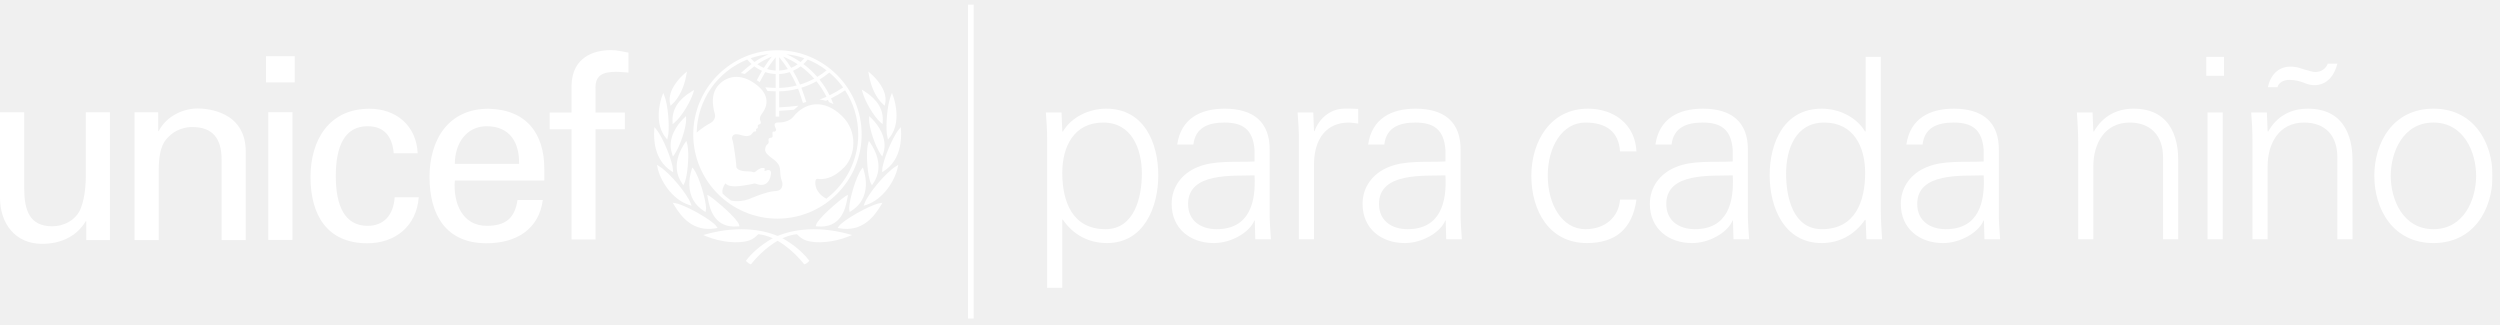
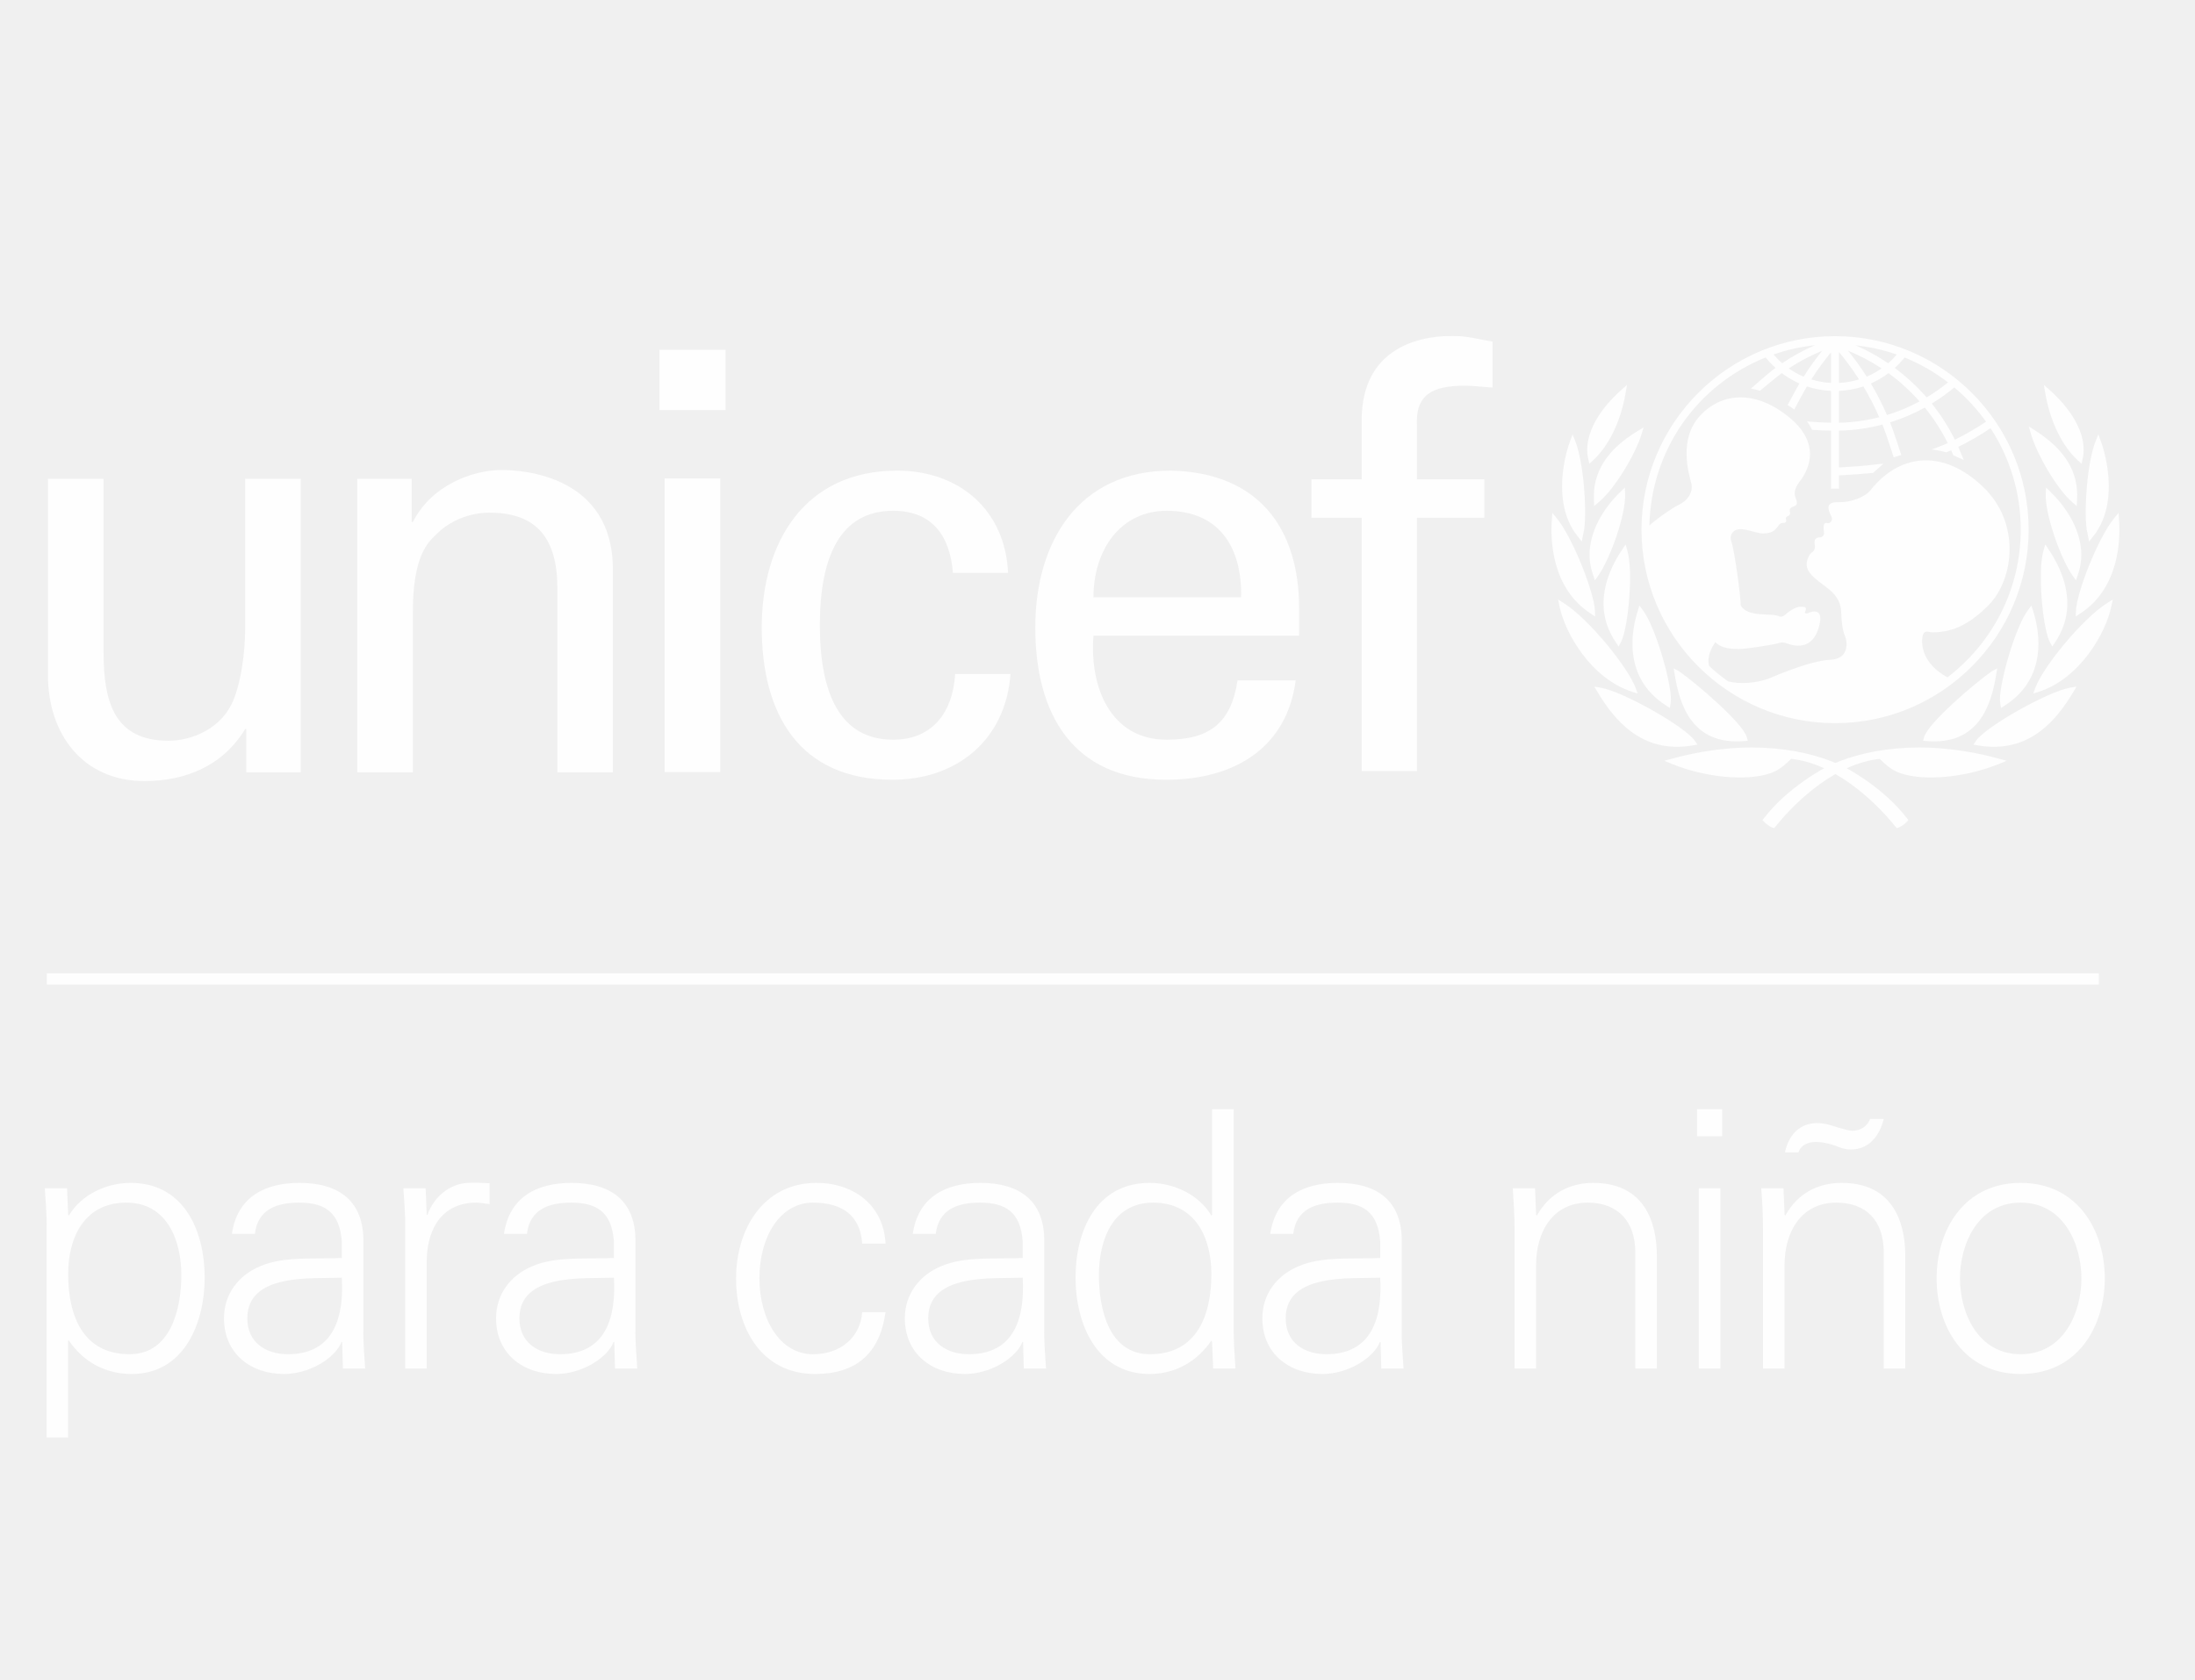
- <svg xmlns="http://www.w3.org/2000/svg" xmlns:xlink="http://www.w3.org/1999/xlink" width="216px" height="28px" viewBox="0 0 216 28" version="1.1">
+ <svg xmlns="http://www.w3.org/2000/svg" xmlns:xlink="http://www.w3.org/1999/xlink" width="98px" height="75px" viewBox="0 0 98 75" version="1.1">
  <defs>
-     <polygon id="path-1" points="0 27.155 215.357 27.155 215.357 0 0 0" />
+     <polygon id="path-1" points="0 49.201 92.624 49.201 92.624 0 0 0" />
  </defs>
  <g id="Page-1" stroke="none" stroke-width="1" fill="none" fill-rule="evenodd">
-     <g id="Paso-1-Copy-45" transform="translate(-928, -1372)">
-       <g id="Page-1" transform="translate(928, 1372.381)">
-         <path d="M71.395,16.788 C70.426,16.256 70.407,15.52 70.459,15.25 C70.511,14.974 70.7,15.095 70.82,15.095 C71.456,15.095 72.125,14.906 72.949,14.064 C73.879,13.116 74.171,11.008 72.742,9.633 C71.203,8.152 69.565,8.411 68.51,9.742 C68.293,10.015 67.765,10.215 67.308,10.2 C66.631,10.174 67.058,10.707 67.058,10.818 C67.058,10.93 66.955,11.008 66.895,10.99 C66.665,10.925 66.757,11.265 66.757,11.368 C66.757,11.471 66.663,11.523 66.612,11.523 C66.327,11.523 66.405,11.779 66.414,11.85 C66.422,11.917 66.397,12.036 66.303,12.089 C66.212,12.14 66.105,12.364 66.105,12.536 C66.105,12.845 66.388,13.059 66.862,13.412 C67.333,13.765 67.393,14.099 67.402,14.34 C67.411,14.579 67.432,14.968 67.54,15.224 C67.667,15.533 67.651,16.1 66.998,16.126 C66.2,16.158 64.783,16.795 64.663,16.839 C64.213,16.998 63.617,17.056 63.153,16.94 C62.903,16.763 62.665,16.569 62.44,16.361 C62.346,16.04 62.508,15.696 62.671,15.464 C62.937,15.73 63.332,15.713 63.554,15.72 C63.778,15.73 64.868,15.559 65.023,15.507 C65.178,15.456 65.246,15.473 65.341,15.507 C65.757,15.658 66.328,15.704 66.56,14.906 C66.792,14.108 66.243,14.331 66.174,14.365 C66.105,14.4 66.01,14.391 66.044,14.323 C66.147,14.119 65.994,14.14 65.907,14.133 C65.685,14.111 65.393,14.348 65.298,14.433 C65.203,14.519 65.109,14.51 65.075,14.493 C64.779,14.346 63.897,14.559 63.623,14.081 C63.649,13.953 63.399,12.012 63.272,11.677 C63.244,11.605 63.22,11.489 63.305,11.36 C63.529,11.024 64.147,11.385 64.482,11.377 C64.883,11.366 64.948,11.198 65.058,11.063 C65.163,10.932 65.241,11.005 65.298,10.969 C65.372,10.921 65.302,10.827 65.328,10.776 C65.355,10.725 65.385,10.75 65.452,10.69 C65.521,10.629 65.442,10.501 65.478,10.449 C65.577,10.3 65.847,10.419 65.685,10.03 C65.596,9.815 65.719,9.582 65.839,9.428 C66.034,9.177 66.785,8.12 65.461,7.023 C64.199,5.976 62.919,6.061 62.094,6.954 C61.271,7.847 61.682,9.153 61.768,9.496 C61.854,9.84 61.607,10.151 61.322,10.286 C61.096,10.393 60.581,10.736 60.193,11.074 C60.255,8.273 61.956,5.808 64.564,4.759 C64.675,4.898 64.799,5.029 64.933,5.152 C64.641,5.364 64.008,5.931 64.008,5.931 C64.008,5.931 64.095,5.944 64.175,5.964 C64.231,5.977 64.349,6.013 64.349,6.013 C64.349,6.013 64.907,5.538 65.169,5.349 C65.373,5.504 65.597,5.634 65.833,5.738 C65.706,5.952 65.388,6.55 65.388,6.55 C65.388,6.55 65.462,6.594 65.527,6.638 C65.594,6.682 65.635,6.721 65.635,6.721 C65.635,6.721 65.982,6.067 66.113,5.849 C66.405,5.946 66.709,6.002 67.018,6.016 L67.018,7.214 C66.847,7.209 66.407,7.191 66.229,7.173 L66.117,7.162 L66.18,7.255 C66.227,7.325 66.264,7.393 66.296,7.455 L66.309,7.481 L66.338,7.483 C66.467,7.494 66.869,7.508 67.018,7.512 L67.018,9.693 L67.32,9.693 L67.32,9.194 C67.764,9.172 68.133,9.142 68.579,9.103 L68.598,9.101 L68.99,8.755 L68.777,8.773 C68.305,8.835 67.891,8.863 67.516,8.884 C67.516,8.884 67.388,8.892 67.32,8.896 L67.32,7.511 C67.868,7.5 68.416,7.424 68.953,7.283 C69.099,7.642 69.375,8.516 69.375,8.516 L69.66,8.427 C69.66,8.427 69.384,7.56 69.239,7.2 C69.693,7.06 70.132,6.872 70.546,6.645 C70.88,7.056 71.169,7.504 71.407,7.981 C71.192,8.081 70.801,8.219 70.802,8.219 C71.115,8.254 71.353,8.328 71.353,8.328 C71.353,8.328 71.464,8.281 71.534,8.249 C71.562,8.312 71.616,8.438 71.616,8.438 L72.008,8.612 L71.963,8.504 C71.963,8.504 71.833,8.193 71.803,8.122 C72.217,7.917 72.625,7.682 73.015,7.42 C73.757,8.555 74.151,9.872 74.151,11.235 C74.151,13.497 73.068,15.511 71.395,16.788 Z M66.41,4.301 C65.98,4.488 65.569,4.714 65.182,4.978 C65.064,4.873 64.958,4.763 64.859,4.648 C65.36,4.473 65.878,4.357 66.41,4.301 Z M65.991,5.483 C65.79,5.398 65.605,5.294 65.432,5.17 C65.825,4.911 66.246,4.689 66.687,4.508 C66.439,4.818 66.203,5.145 65.991,5.483 Z M67.018,4.57 L67.018,5.717 C66.767,5.704 66.518,5.659 66.277,5.585 C66.501,5.236 66.75,4.896 67.018,4.57 Z M67.32,6.018 C67.633,6.003 67.94,5.947 68.236,5.849 C68.458,6.218 68.657,6.606 68.832,7.006 C68.338,7.133 67.83,7.203 67.32,7.214 L67.32,6.018 Z M67.32,4.556 C67.588,4.879 67.841,5.224 68.072,5.585 C67.828,5.66 67.575,5.705 67.32,5.717 L67.32,4.556 Z M68.919,5.17 C68.744,5.295 68.557,5.399 68.361,5.482 C68.15,5.149 67.912,4.823 67.659,4.505 C68.101,4.686 68.523,4.909 68.919,5.17 Z M69.489,4.65 C69.39,4.768 69.283,4.877 69.166,4.979 C68.783,4.715 68.374,4.491 67.947,4.304 C68.477,4.361 68.994,4.476 69.489,4.65 Z M70.349,6.412 C69.958,6.623 69.546,6.795 69.124,6.924 C68.947,6.519 68.743,6.121 68.516,5.738 C68.751,5.635 68.973,5.506 69.18,5.35 C69.606,5.66 69.999,6.018 70.349,6.412 Z M69.785,4.761 C70.365,4.995 70.912,5.31 71.416,5.696 C71.165,5.903 70.895,6.093 70.613,6.262 C70.256,5.852 69.854,5.481 69.416,5.155 C69.549,5.033 69.673,4.902 69.785,4.761 Z M72.846,7.174 C72.474,7.426 72.081,7.653 71.675,7.852 C71.435,7.372 71.144,6.914 70.806,6.493 C71.105,6.311 71.39,6.108 71.653,5.886 C72.104,6.264 72.505,6.697 72.846,7.174 Z M67.171,3.959 C63.16,3.959 59.896,7.222 59.896,11.235 C59.896,15.246 63.16,18.51 67.171,18.51 C71.182,18.51 74.447,15.246 74.447,11.235 C74.447,7.222 71.182,3.959 67.171,3.959 Z" id="Fill-1" fill="#FFFFFF" />
-         <path d="M59.237,5.893 L59.124,5.993 C58.697,6.371 57.722,7.368 57.872,8.462 C57.873,8.466 57.887,8.539 57.887,8.539 C57.888,8.54 57.936,8.756 57.936,8.756 L58.072,8.631 C58.669,8.085 59.117,7.159 59.3,6.091 L59.351,5.791 L59.237,5.893 Z" id="Fill-3" fill="#FFFFFF" />
-         <path d="M57.257,7.782 L57.208,7.915 C57.14,8.098 57.017,8.481 56.951,8.991 C56.86,9.714 56.881,10.735 57.508,11.498 C57.507,11.498 57.577,11.588 57.577,11.588 L57.65,11.681 L57.743,11.217 C57.846,10.397 57.71,8.679 57.409,7.912 L57.305,7.652 L57.257,7.782 Z" id="Fill-5" fill="#FFFFFF" />
-         <path d="M56.535,10.738 L56.525,10.873 C56.473,11.608 56.511,13.422 57.98,14.384 C57.98,14.385 58.155,14.497 58.155,14.497 L58.147,14.291 C58.121,13.603 57.318,11.547 56.714,10.811 L56.544,10.602 L56.535,10.738 Z" id="Fill-7" fill="#FFFFFF" />
-         <path d="M56.788,13.984 L56.812,14.108 C57.027,15.151 58.016,16.84 59.543,17.329 L59.752,17.397 L59.676,17.191 C59.391,16.411 57.92,14.594 56.974,13.996 L56.761,13.86 L56.788,13.984 Z" id="Fill-9" fill="#FFFFFF" />
-         <path d="M59.855,7.463 L59.734,7.536 C58.597,8.23 58.065,9.071 58.106,10.108 L58.116,10.346 L58.281,10.207 C58.896,9.698 59.665,8.398 59.892,7.659 L59.975,7.39 L59.855,7.463 Z" id="Fill-11" fill="#FFFFFF" />
-         <path d="M59.186,9.734 L59.1,9.816 C58.809,10.093 57.867,11.094 57.948,12.334 C57.961,12.525 58.005,12.729 58.078,12.942 L58.144,13.14 L58.266,12.97 C58.716,12.337 59.313,10.666 59.28,9.889 L59.27,9.653 L59.186,9.734 Z" id="Fill-13" fill="#FFFFFF" />
-         <path d="M59.235,11.885 L59.17,11.98 C58.696,12.685 58.454,13.409 58.468,14.076 C58.482,14.569 58.639,15.041 58.937,15.479 L59.036,15.628 L59.119,15.471 C59.325,15.085 59.487,13.834 59.464,12.845 C59.454,12.496 59.419,12.206 59.361,12.009 L59.299,11.791 L59.235,11.885 Z" id="Fill-15" fill="#FFFFFF" />
-         <path d="M59.786,14.185 L59.756,14.285 C59.613,14.742 59.546,15.19 59.558,15.615 C59.585,16.577 60.01,17.329 60.824,17.85 L60.962,17.937 L60.992,17.752 C60.992,17.748 61.004,17.604 61.004,17.604 C60.981,16.822 60.399,14.853 59.943,14.252 L59.817,14.087 L59.786,14.185 Z" id="Fill-17" fill="#FFFFFF" />
-         <path d="M58.183,17.236 L58.242,17.334 C58.854,18.36 59.893,19.684 61.836,19.344 L61.998,19.316 L61.906,19.18 C61.543,18.641 59.186,17.31 58.352,17.174 L58.124,17.136 L58.183,17.236 Z" id="Fill-19" fill="#FFFFFF" />
-         <path d="M61.057,19.841 L61.057,19.841 L60.752,19.924 L61.045,20.044 C62.28,20.549 63.829,20.699 64.727,20.396 C65.064,20.281 65.269,20.097 65.52,19.852 C67.1,20.016 68.58,21.33 69.443,22.404 C69.443,22.404 69.49,22.457 69.49,22.457 L69.556,22.436 C69.654,22.403 69.803,22.287 69.866,22.22 L69.926,22.154 L69.872,22.082 C68.972,20.905 67.562,20.175 67.501,20.146 C66.232,19.527 63.993,19.045 61.057,19.841" id="Fill-21" fill="#FFFFFF" />
-         <path d="M61.123,16.556 L61.14,16.659 C61.325,17.823 61.798,19.35 63.763,19.181 L63.889,19.171 L63.858,19.049 C63.725,18.519 61.924,16.982 61.295,16.55 L61.106,16.452 L61.123,16.556 Z" id="Fill-23" fill="#FFFFFF" />
-         <path d="M75.019,5.791 L75.071,6.091 C75.254,7.159 75.702,8.085 76.299,8.631 L76.436,8.756 C76.436,8.756 76.483,8.54 76.483,8.539 C76.483,8.539 76.498,8.466 76.498,8.462 C76.649,7.368 75.674,6.371 75.247,5.993 L75.133,5.893 L75.019,5.791 Z" id="Fill-25" fill="#FFFFFF" />
-         <path d="M77.066,7.652 L76.962,7.912 C76.66,8.679 76.523,10.397 76.627,11.217 L76.72,11.681 L76.794,11.588 C76.794,11.588 76.863,11.497 76.863,11.498 C77.49,10.735 77.512,9.714 77.419,8.991 C77.353,8.481 77.231,8.098 77.163,7.915 L77.114,7.782 L77.066,7.652 Z" id="Fill-27" fill="#FFFFFF" />
-         <path d="M77.827,10.602 L77.656,10.811 C77.054,11.547 76.25,13.603 76.225,14.291 L76.217,14.497 C76.217,14.497 76.39,14.385 76.39,14.384 C77.859,13.422 77.897,11.608 77.846,10.873 L77.835,10.738 L77.827,10.602 Z" id="Fill-29" fill="#FFFFFF" />
-         <path d="M77.609,13.86 L77.396,13.996 C76.451,14.594 74.978,16.411 74.694,17.191 L74.618,17.397 L74.828,17.329 C76.354,16.84 77.343,15.151 77.557,14.108 L77.585,13.984 L77.609,13.86 Z" id="Fill-31" fill="#FFFFFF" />
-         <path d="M74.454,7.355 L74.532,7.626 C74.743,8.368 75.487,9.684 76.092,10.205 L76.255,10.346 L76.269,10.109 C76.33,9.072 75.814,8.221 74.692,7.506 L74.572,7.43 L74.454,7.355 Z" id="Fill-33" fill="#FFFFFF" />
-         <path d="M75.099,9.653 L75.09,9.888 C75.059,10.666 75.654,12.337 76.104,12.97 L76.226,13.141 L76.294,12.943 C76.366,12.729 76.409,12.525 76.421,12.334 C76.504,11.094 75.562,10.093 75.27,9.816 L75.185,9.734 L75.099,9.653 Z" id="Fill-35" fill="#FFFFFF" />
-         <path d="M75.074,11.791 L75.009,12.009 C74.951,12.206 74.916,12.496 74.908,12.845 C74.883,13.834 75.046,15.085 75.25,15.471 L75.335,15.628 L75.435,15.48 C75.732,15.041 75.889,14.569 75.901,14.076 C75.917,13.409 75.676,12.685 75.2,11.98 L75.137,11.885 L75.074,11.791 Z" id="Fill-37" fill="#FFFFFF" />
-         <path d="M74.552,14.087 L74.427,14.252 C73.972,14.853 73.388,16.822 73.367,17.604 C73.367,17.604 73.378,17.748 73.379,17.752 L73.409,17.937 C73.409,17.937 73.546,17.85 73.546,17.85 C74.36,17.329 74.786,16.576 74.814,15.615 C74.825,15.19 74.759,14.742 74.614,14.285 L74.583,14.185 L74.552,14.087 Z" id="Fill-39" fill="#FFFFFF" />
-         <path d="M76.246,17.136 C76.246,17.136 76.02,17.174 76.019,17.174 C75.186,17.31 72.827,18.641 72.464,19.18 L72.373,19.316 L72.535,19.344 C74.479,19.684 75.516,18.36 76.129,17.334 L76.187,17.236 L76.246,17.136 Z" id="Fill-41" fill="#FFFFFF" />
-         <path d="M66.871,20.146 C66.809,20.175 65.398,20.905 64.5,22.082 L64.445,22.154 L64.506,22.22 C64.569,22.287 64.717,22.403 64.815,22.436 L64.881,22.457 C64.881,22.457 64.927,22.404 64.927,22.403 C65.789,21.33 67.269,20.016 68.85,19.852 C69.101,20.097 69.306,20.281 69.645,20.396 C70.542,20.699 72.09,20.549 73.327,20.043 L73.619,19.923 L73.314,19.841 C70.377,19.045 68.139,19.527 66.871,20.146" id="Fill-43" fill="#FFFFFF" />
-         <path d="M73.265,16.452 L73.076,16.55 C72.447,16.982 70.646,18.519 70.513,19.048 L70.482,19.171 L70.607,19.181 C72.573,19.35 73.046,17.823 73.231,16.659 L73.249,16.556 L73.265,16.452 Z" id="Fill-45" fill="#FFFFFF" />
+     <g id="Artboard-3-Copy-21">
+       <g id="Page-1" transform="translate(2, 15)">
+         <path d="M84.947,15.251 C83.796,14.62 83.774,13.746 83.835,13.424 C83.896,13.097 84.121,13.24 84.264,13.24 C85.019,13.24 85.814,13.016 86.793,12.016 C87.898,10.89 88.244,8.386 86.547,6.753 C84.718,4.993 82.774,5.301 81.52,6.883 C81.263,7.207 80.635,7.444 80.093,7.426 C79.288,7.395 79.795,8.029 79.795,8.16 C79.795,8.293 79.673,8.386 79.602,8.365 C79.328,8.287 79.438,8.691 79.438,8.813 C79.438,8.936 79.326,8.998 79.266,8.998 C78.928,8.998 79.02,9.302 79.031,9.386 C79.04,9.466 79.01,9.607 78.898,9.67 C78.79,9.731 78.663,9.997 78.663,10.201 C78.663,10.568 79,10.822 79.563,11.242 C80.122,11.66 80.193,12.058 80.204,12.344 C80.214,12.628 80.24,13.09 80.368,13.394 C80.519,13.761 80.5,14.435 79.724,14.465 C78.776,14.503 77.093,15.26 76.951,15.312 C76.416,15.501 75.708,15.57 75.157,15.432 C74.86,15.222 74.577,14.992 74.309,14.745 C74.199,14.363 74.39,13.954 74.584,13.679 C74.9,13.995 75.37,13.975 75.633,13.984 C75.899,13.995 77.194,13.792 77.378,13.73 C77.562,13.669 77.643,13.689 77.756,13.73 C78.249,13.91 78.928,13.964 79.204,13.016 C79.479,12.068 78.827,12.333 78.745,12.373 C78.663,12.415 78.55,12.404 78.591,12.323 C78.713,12.082 78.531,12.107 78.428,12.098 C78.164,12.071 77.817,12.353 77.705,12.454 C77.592,12.557 77.481,12.546 77.439,12.526 C77.088,12.351 76.041,12.604 75.715,12.036 C75.746,11.885 75.449,9.578 75.298,9.181 C75.265,9.095 75.236,8.957 75.338,8.804 C75.604,8.405 76.337,8.834 76.736,8.824 C77.212,8.811 77.289,8.612 77.419,8.452 C77.544,8.295 77.636,8.383 77.705,8.34 C77.792,8.283 77.71,8.171 77.741,8.11 C77.772,8.049 77.808,8.079 77.888,8.008 C77.97,7.935 77.876,7.784 77.918,7.722 C78.036,7.546 78.357,7.687 78.164,7.224 C78.059,6.969 78.205,6.692 78.348,6.509 C78.579,6.211 79.471,4.956 77.899,3.652 C76.399,2.409 74.879,2.509 73.899,3.57 C72.922,4.631 73.41,6.183 73.512,6.59 C73.614,6.999 73.32,7.368 72.982,7.529 C72.714,7.655 72.102,8.063 71.641,8.465 C71.715,5.137 73.735,2.209 76.833,0.963 C76.964,1.128 77.112,1.284 77.271,1.43 C76.925,1.682 76.172,2.356 76.172,2.356 C76.172,2.356 76.275,2.371 76.371,2.395 C76.437,2.41 76.578,2.453 76.578,2.453 C76.578,2.453 77.241,1.889 77.552,1.664 C77.794,1.849 78.059,2.002 78.34,2.126 C78.189,2.38 77.812,3.091 77.812,3.091 C77.812,3.091 77.899,3.143 77.977,3.195 C78.056,3.248 78.105,3.294 78.105,3.294 C78.105,3.294 78.518,2.517 78.673,2.258 C79.02,2.373 79.381,2.44 79.747,2.456 L79.747,3.879 C79.545,3.874 79.022,3.853 78.811,3.831 L78.678,3.817 L78.752,3.928 C78.808,4.011 78.852,4.092 78.89,4.166 L78.905,4.196 L78.94,4.199 C79.094,4.212 79.57,4.229 79.747,4.233 L79.747,6.824 L80.107,6.824 L80.107,6.231 C80.634,6.205 81.072,6.169 81.602,6.123 L81.625,6.121 L82.09,5.709 L81.837,5.731 C81.277,5.804 80.785,5.838 80.339,5.863 C80.339,5.863 80.187,5.872 80.107,5.877 L80.107,4.233 C80.757,4.219 81.409,4.129 82.046,3.961 C82.22,4.388 82.548,5.426 82.548,5.426 L82.886,5.32 C82.886,5.32 82.558,4.291 82.386,3.863 C82.925,3.696 83.446,3.473 83.938,3.203 C84.336,3.691 84.678,4.224 84.961,4.79 C84.706,4.909 84.242,5.073 84.242,5.073 C84.614,5.114 84.897,5.203 84.897,5.203 C84.897,5.203 85.028,5.147 85.113,5.109 C85.145,5.183 85.21,5.334 85.21,5.334 L85.675,5.541 L85.621,5.411 C85.621,5.411 85.468,5.043 85.431,4.958 C85.924,4.714 86.408,4.436 86.871,4.124 C87.753,5.472 88.22,7.037 88.22,8.655 C88.22,11.343 86.935,13.735 84.947,15.251 Z M79.026,0.419 C78.515,0.642 78.027,0.909 77.567,1.223 C77.427,1.099 77.301,0.968 77.183,0.832 C77.778,0.623 78.394,0.486 79.026,0.419 Z M78.527,1.823 C78.29,1.723 78.07,1.598 77.864,1.452 C78.331,1.143 78.831,0.88 79.354,0.665 C79.06,1.034 78.779,1.421 78.527,1.823 Z M79.747,0.738 L79.747,2.101 C79.45,2.086 79.154,2.032 78.868,1.945 C79.133,1.53 79.429,1.126 79.747,0.738 Z M80.107,2.458 C80.478,2.441 80.843,2.375 81.194,2.258 C81.458,2.697 81.695,3.158 81.903,3.632 C81.315,3.783 80.712,3.867 80.107,3.88 L80.107,2.458 Z M80.107,0.722 C80.425,1.106 80.725,1.515 80.999,1.945 C80.71,2.034 80.409,2.087 80.107,2.101 L80.107,0.722 Z M82.006,1.452 C81.798,1.6 81.576,1.723 81.344,1.822 C81.093,1.426 80.81,1.039 80.51,0.662 C81.034,0.877 81.536,1.141 82.006,1.452 Z M82.683,0.834 C82.565,0.974 82.438,1.104 82.3,1.224 C81.844,0.911 81.358,0.644 80.852,0.423 C81.481,0.491 82.095,0.627 82.683,0.834 Z M83.704,2.927 C83.24,3.177 82.751,3.382 82.249,3.535 C82.039,3.054 81.797,2.581 81.528,2.127 C81.807,2.004 82.07,1.851 82.316,1.665 C82.822,2.034 83.288,2.458 83.704,2.927 Z M83.035,0.965 C83.723,1.244 84.374,1.618 84.971,2.077 C84.674,2.323 84.353,2.548 84.018,2.748 C83.595,2.262 83.116,1.821 82.596,1.433 C82.754,1.288 82.902,1.133 83.035,0.965 Z M86.67,3.832 C86.229,4.131 85.762,4.4 85.279,4.638 C84.995,4.067 84.649,3.523 84.248,3.023 C84.602,2.806 84.941,2.566 85.254,2.302 C85.789,2.751 86.265,3.266 86.67,3.832 Z M79.93,0.013 C75.165,0.013 71.288,3.889 71.288,8.655 C71.288,13.42 75.165,17.297 79.93,17.297 C84.694,17.297 88.572,13.42 88.572,8.655 C88.572,3.889 84.694,0.013 79.93,0.013 Z" id="Fill-1" fill="#FEFEFE" />
+         <path d="M70.506,2.31 L70.371,2.429 C69.864,2.878 68.706,4.063 68.884,5.362 C68.884,5.367 68.902,5.453 68.902,5.453 C68.903,5.454 68.96,5.711 68.96,5.711 L69.121,5.563 C69.83,4.914 70.363,3.814 70.58,2.546 L70.641,2.189 L70.506,2.31 Z" id="Fill-3" fill="#FEFEFE" />
+         <path d="M68.154,4.555 L68.096,4.712 C68.015,4.929 67.869,5.384 67.79,5.991 C67.681,6.849 67.706,8.062 68.452,8.968 C68.451,8.968 68.533,9.075 68.533,9.075 L68.62,9.185 L68.73,8.635 C68.853,7.661 68.691,5.62 68.334,4.709 L68.211,4.4 L68.154,4.555 Z" id="Fill-5" fill="#FEFEFE" />
+         <path d="M67.295,8.065 L67.284,8.226 C67.222,9.099 67.267,11.254 69.012,12.397 C69.012,12.398 69.22,12.531 69.22,12.531 L69.21,12.286 C69.18,11.468 68.225,9.027 67.509,8.152 L67.306,7.904 L67.295,8.065 Z" id="Fill-7" fill="#FEFEFE" />
+         <path d="M67.596,11.921 L67.625,12.069 C67.88,13.307 69.055,15.313 70.869,15.895 L71.117,15.975 L71.027,15.73 C70.689,14.804 68.941,12.646 67.818,11.935 L67.564,11.774 L67.596,11.921 Z" id="Fill-9" fill="#FEFEFE" />
+         <path d="M71.239,4.175 L71.095,4.262 C69.745,5.086 69.113,6.085 69.161,7.317 L69.174,7.599 L69.37,7.434 C70.1,6.83 71.014,5.285 71.284,4.408 L71.381,4.088 L71.239,4.175 Z" id="Fill-11" fill="#FEFEFE" />
+         <path d="M70.445,6.873 L70.342,6.97 C69.996,7.299 68.878,8.489 68.975,9.961 C68.99,10.188 69.041,10.43 69.128,10.684 L69.207,10.919 L69.352,10.716 C69.886,9.964 70.595,7.98 70.557,7.056 L70.545,6.776 L70.445,6.873 Z" id="Fill-13" fill="#FEFEFE" />
+         <path d="M70.503,9.428 L70.426,9.541 C69.862,10.378 69.575,11.238 69.592,12.03 C69.608,12.616 69.795,13.177 70.148,13.697 L70.267,13.873 L70.366,13.687 C70.61,13.229 70.802,11.743 70.774,10.568 C70.763,10.153 70.721,9.809 70.652,9.575 L70.578,9.316 L70.503,9.428 Z" id="Fill-15" fill="#FEFEFE" />
+         <path d="M71.157,12.16 L71.122,12.278 C70.952,12.822 70.872,13.354 70.886,13.858 C70.919,15 71.424,15.894 72.391,16.513 L72.554,16.616 L72.59,16.396 C72.59,16.392 72.604,16.221 72.604,16.221 C72.577,15.292 71.885,12.954 71.343,12.24 L71.194,12.044 L71.157,12.16 Z" id="Fill-17" fill="#FEFEFE" />
+         <path d="M69.254,15.783 L69.323,15.9 C70.051,17.119 71.285,18.692 73.592,18.288 L73.785,18.254 L73.676,18.093 C73.245,17.452 70.444,15.872 69.454,15.71 L69.183,15.665 L69.254,15.783 Z" id="Fill-19" fill="#FEFEFE" />
+         <path d="M72.668,18.878 L72.668,18.878 L72.305,18.976 L72.653,19.119 C74.12,19.719 75.96,19.897 77.026,19.538 C77.427,19.401 77.67,19.182 77.968,18.891 C79.845,19.086 81.604,20.647 82.629,21.922 C82.629,21.923 82.684,21.985 82.684,21.985 L82.763,21.96 C82.879,21.921 83.056,21.783 83.13,21.704 L83.202,21.625 L83.138,21.54 C82.069,20.142 80.394,19.275 80.321,19.24 C78.814,18.506 76.154,17.932 72.668,18.878" id="Fill-21" fill="#FEFEFE" />
+         <path d="M72.745,14.976 L72.766,15.099 C72.986,16.482 73.547,18.295 75.882,18.095 L76.032,18.083 L75.994,17.937 C75.837,17.308 73.697,15.482 72.949,14.969 L72.726,14.852 L72.745,14.976 Z" id="Fill-23" fill="#FEFEFE" />
+         <path d="M89.252,2.189 L89.313,2.546 C89.53,3.814 90.063,4.914 90.772,5.563 L90.934,5.711 C90.934,5.711 90.991,5.454 90.991,5.453 C90.991,5.453 91.008,5.367 91.009,5.362 C91.187,4.063 90.03,2.878 89.523,2.429 L89.387,2.31 L89.252,2.189 Z" id="Fill-25" fill="#FEFEFE" />
+         <path d="M91.683,4.4 L91.56,4.709 C91.201,5.62 91.038,7.661 91.162,8.635 L91.273,9.185 L91.36,9.075 C91.36,9.075 91.442,8.967 91.442,8.968 C92.186,8.062 92.213,6.849 92.102,5.991 C92.024,5.384 91.879,4.929 91.799,4.712 L91.74,4.555 L91.683,4.4 Z" id="Fill-27" fill="#FEFEFE" />
+         <path d="M92.587,7.904 L92.384,8.152 C91.669,9.027 90.713,11.468 90.684,12.286 L90.675,12.53 C90.675,12.53 90.88,12.398 90.88,12.397 C92.626,11.254 92.67,9.099 92.609,8.226 L92.597,8.065 L92.587,7.904 Z" id="Fill-29" fill="#FEFEFE" />
+         <path d="M92.329,11.774 L92.075,11.935 C90.952,12.646 89.203,14.804 88.866,15.73 L88.775,15.975 L89.025,15.895 C90.838,15.313 92.012,13.307 92.267,12.069 L92.299,11.921 L92.329,11.774 Z" id="Fill-31" fill="#FEFEFE" />
+         <path d="M88.58,4.046 L88.673,4.368 C88.924,5.251 89.807,6.813 90.526,7.432 L90.72,7.6 L90.736,7.318 C90.809,6.087 90.196,5.076 88.863,4.226 L88.72,4.136 L88.58,4.046 Z" id="Fill-33" fill="#FEFEFE" />
+         <path d="M89.347,6.777 L89.336,7.056 C89.299,7.979 90.006,9.964 90.541,10.716 L90.686,10.919 L90.766,10.684 C90.852,10.43 90.903,10.188 90.917,9.961 C91.015,8.489 89.897,7.299 89.55,6.97 L89.449,6.873 L89.347,6.777 Z" id="Fill-35" fill="#FEFEFE" />
+         <path d="M89.317,9.316 L89.24,9.575 C89.17,9.809 89.129,10.153 89.12,10.568 C89.09,11.743 89.284,13.229 89.526,13.687 L89.627,13.873 L89.746,13.697 C90.098,13.177 90.285,12.616 90.299,12.03 C90.318,11.238 90.031,10.378 89.467,9.541 L89.392,9.428 L89.317,9.316 Z" id="Fill-37" fill="#FEFEFE" />
+         <path d="M88.697,12.044 L88.549,12.24 C88.007,12.954 87.315,15.292 87.289,16.221 C87.289,16.221 87.302,16.392 87.303,16.396 L87.339,16.616 C87.339,16.616 87.502,16.513 87.502,16.513 C88.468,15.894 88.975,15 89.008,13.858 C89.022,13.354 88.942,12.822 88.771,12.278 L88.733,12.16 L88.697,12.044 Z" id="Fill-39" fill="#FEFEFE" />
+         <path d="M90.709,15.665 C90.709,15.665 90.44,15.71 90.44,15.71 C89.449,15.872 86.648,17.452 86.217,18.093 L86.109,18.254 L86.301,18.288 C88.611,18.692 89.842,17.119 90.57,15.9 L90.639,15.783 L90.709,15.665 Z" id="Fill-41" fill="#FEFEFE" />
+         <path d="M79.573,19.24 C79.499,19.275 77.824,20.142 76.756,21.54 L76.691,21.625 L76.764,21.703 C76.838,21.784 77.015,21.921 77.131,21.96 L77.21,21.985 C77.21,21.985 77.264,21.922 77.264,21.922 C78.288,20.647 80.046,19.086 81.924,18.892 C82.222,19.182 82.465,19.401 82.868,19.538 C83.933,19.897 85.772,19.719 87.241,19.119 L87.589,18.976 L87.226,18.878 C83.738,17.932 81.079,18.506 79.573,19.24" id="Fill-43" fill="#FEFEFE" />
+         <path d="M87.168,14.853 L86.944,14.969 C86.196,15.482 84.057,17.308 83.899,17.937 L83.863,18.083 L84.01,18.095 C86.346,18.296 86.908,16.482 87.128,15.099 L87.149,14.976 L87.168,14.853 Z" id="Fill-45" fill="#FEFEFE" />
        <mask id="mask-2" fill="white">
          <use xlink:href="#path-1" />
        </mask>
        <g id="Clip-48" />
-         <path d="M23.179,20.348 L25.268,20.348 L25.268,9.311 L23.179,9.311 L23.179,20.348 Z M22.982,6.738 L25.467,6.738 L25.467,4.473 L22.982,4.473 L22.982,6.738 Z" id="Fill-47" fill="#FFFFFF" mask="url(#mask-2)" />
-         <path d="M7.411,9.32 L9.499,9.32 L9.499,20.358 L7.454,20.358 L7.454,18.731 L7.411,18.731 C6.575,20.116 5.167,20.687 3.628,20.687 C1.319,20.687 9.7449305e-05,18.929 9.7449305e-05,16.708 L9.7449305e-05,9.32 L2.09,9.32 L2.09,15.851 C2.09,17.764 2.529,19.171 4.53,19.171 C5.388,19.171 6.553,18.731 6.992,17.589 C7.387,16.555 7.411,15.257 7.411,14.993 L7.411,9.32 Z" id="Fill-49" fill="#FFFFFF" mask="url(#mask-2)" />
-         <path d="M13.67,10.947 L13.714,10.947 C14.417,9.562 15.957,8.991 17.056,8.991 C17.825,8.991 21.233,9.189 21.233,12.728 L21.233,20.358 L19.146,20.358 L19.146,13.41 C19.146,11.585 18.375,10.596 16.617,10.596 C16.617,10.596 15.472,10.53 14.593,11.41 C14.286,11.717 13.714,12.2 13.714,14.356 L13.714,20.358 L11.625,20.358 L11.625,9.32 L13.67,9.32 L13.67,10.947 Z" id="Fill-50" fill="#FFFFFF" mask="url(#mask-2)" />
-         <path d="M34.015,12.861 C33.905,11.484 33.252,10.525 31.765,10.525 C29.779,10.525 29.013,12.247 29.013,14.827 C29.013,17.405 29.779,19.131 31.765,19.131 C33.14,19.131 33.992,18.238 34.1,16.662 L36.178,16.662 C36.001,19.131 34.168,20.638 31.742,20.638 C28.226,20.638 26.828,18.149 26.828,14.914 C26.828,11.699 28.444,9.014 31.92,9.014 C34.235,9.014 35.981,10.48 36.087,12.861 L34.015,12.861 Z" id="Fill-51" fill="#FFFFFF" mask="url(#mask-2)" />
-         <path d="M44.846,13.779 C44.889,11.945 44.057,10.525 42.048,10.525 C40.32,10.525 39.297,11.984 39.297,13.779 L44.846,13.779 Z M39.297,15.219 C39.144,17.142 39.931,19.131 42.048,19.131 C43.665,19.131 44.473,18.499 44.712,16.9 L46.899,16.9 C46.57,19.394 44.647,20.637 42.028,20.637 C38.51,20.637 37.11,18.149 37.11,14.914 C37.11,11.699 38.73,9.014 42.202,9.014 C45.478,9.083 47.028,11.155 47.028,14.195 L47.028,15.219 L39.297,15.219 Z" id="Fill-52" fill="#FFFFFF" mask="url(#mask-2)" />
-         <path d="M49.379,20.31 L49.379,10.786 L47.492,10.786 L47.492,9.341 L49.379,9.341 L49.379,6.984 C49.447,4.58 51.257,3.948 52.809,3.948 C53.311,3.948 53.794,4.078 54.298,4.164 L54.298,5.89 C53.945,5.871 53.596,5.823 53.245,5.823 C52.068,5.823 51.39,6.132 51.454,7.332 L51.454,9.341 L53.989,9.341 L53.989,10.786 L51.454,10.786 L51.454,20.31 L49.379,20.31 Z" id="Fill-53" fill="#FFFFFF" mask="url(#mask-2)" />
-         <path d="M95.514,19.42 C98.024,19.42 98.657,16.648 98.657,14.618 C98.657,12.522 97.806,10.208 95.317,10.208 C92.763,10.208 91.781,12.326 91.781,14.552 C91.781,17.041 92.654,19.42 95.514,19.42 L95.514,19.42 Z M91.781,24.484 L90.471,24.484 L90.471,11.802 C90.493,10.951 90.406,10.077 90.362,9.335 L91.716,9.335 L91.781,10.951 L91.825,10.994 C92.589,9.706 94.117,9.008 95.579,9.008 C98.832,9.008 100.076,11.933 100.076,14.771 C100.076,17.521 98.832,20.62 95.645,20.62 C94.051,20.62 92.72,19.9 91.825,18.59 L91.781,18.59 L91.781,24.484 Z" id="Fill-54" fill="#FFFFFF" mask="url(#mask-2)" />
-         <path d="M105.116,19.42 C107.976,19.42 108.521,17.062 108.391,14.771 C106.535,14.836 102.65,14.487 102.65,17.237 C102.65,18.721 103.785,19.42 105.116,19.42 L105.116,19.42 Z M108.391,12.566 C108.26,10.776 107.343,10.208 105.793,10.208 C104.418,10.208 103.283,10.623 103.108,12.107 L101.711,12.107 C102.038,9.859 103.719,9.008 105.815,9.008 C108.238,9.008 109.744,10.121 109.7,12.631 L109.7,17.826 C109.678,18.678 109.766,19.551 109.809,20.293 L108.456,20.293 L108.412,18.678 L108.369,18.678 L108.303,18.831 C107.823,19.747 106.36,20.62 104.876,20.62 C102.846,20.62 101.231,19.376 101.231,17.237 C101.231,15.753 102.126,14.618 103.435,14.072 C104.898,13.439 106.797,13.657 108.391,13.57 L108.391,12.566 Z" id="Fill-55" fill="#FFFFFF" mask="url(#mask-2)" />
-         <path d="M113.531,20.293 L112.221,20.293 L112.221,11.802 C112.244,10.951 112.156,10.077 112.113,9.335 L113.466,9.335 L113.531,10.951 L113.575,10.951 C113.968,9.837 114.95,9.051 116.042,9.008 C116.478,8.986 116.915,9.008 117.351,9.029 L117.351,10.296 C117.089,10.274 116.806,10.208 116.544,10.208 C114.601,10.208 113.575,11.605 113.531,13.701 L113.531,20.293 Z" id="Fill-56" fill="#FFFFFF" mask="url(#mask-2)" />
-         <path d="M121.612,19.42 C124.471,19.42 125.017,17.062 124.886,14.771 C123.031,14.836 119.145,14.487 119.145,17.237 C119.145,18.721 120.28,19.42 121.612,19.42 L121.612,19.42 Z M124.886,12.566 C124.755,10.776 123.838,10.208 122.289,10.208 C120.913,10.208 119.778,10.623 119.604,12.107 L118.207,12.107 C118.534,9.859 120.215,9.008 122.31,9.008 C124.733,9.008 126.24,10.121 126.196,12.631 L126.196,17.826 C126.174,18.678 126.261,19.551 126.305,20.293 L124.952,20.293 L124.908,18.678 L124.864,18.678 L124.799,18.831 C124.319,19.747 122.856,20.62 121.372,20.62 C119.342,20.62 117.726,19.376 117.726,17.237 C117.726,15.753 118.621,14.618 119.931,14.072 C121.394,13.439 123.293,13.657 124.886,13.57 L124.886,12.566 Z" id="Fill-57" fill="#FFFFFF" mask="url(#mask-2)" />
-         <path d="M139.97,12.697 C139.861,11.016 138.791,10.208 136.979,10.208 C134.971,10.208 133.727,12.304 133.727,14.792 C133.727,17.303 134.971,19.42 136.979,19.42 C138.682,19.42 139.861,18.372 139.97,16.866 L141.389,16.866 C141.039,19.376 139.599,20.62 137.11,20.62 C133.836,20.62 132.308,17.805 132.308,14.814 C132.308,11.846 133.945,9.008 137.198,9.008 C139.446,9.008 141.28,10.361 141.389,12.697 L139.97,12.697 Z" id="Fill-58" fill="#FFFFFF" mask="url(#mask-2)" />
-         <path d="M146.433,19.42 C149.293,19.42 149.839,17.062 149.708,14.771 C147.852,14.836 143.967,14.487 143.967,17.237 C143.967,18.721 145.102,19.42 146.433,19.42 L146.433,19.42 Z M149.708,12.566 C149.577,10.776 148.66,10.208 147.11,10.208 C145.735,10.208 144.6,10.623 144.425,12.107 L143.028,12.107 C143.355,9.859 145.036,9.008 147.132,9.008 C149.555,9.008 151.061,10.121 151.017,12.631 L151.017,17.826 C150.995,18.678 151.083,19.551 151.126,20.293 L149.773,20.293 L149.729,18.678 L149.686,18.678 L149.62,18.831 C149.14,19.747 147.678,20.62 146.193,20.62 C144.163,20.62 142.548,19.376 142.548,17.237 C142.548,15.753 143.443,14.618 144.752,14.072 C146.215,13.439 148.114,13.657 149.708,13.57 L149.708,12.566 Z" id="Fill-59" fill="#FFFFFF" mask="url(#mask-2)" />
-         <path d="M157.614,10.208 C155.125,10.208 154.318,12.522 154.318,14.618 C154.318,16.648 154.907,19.42 157.417,19.42 C160.277,19.42 161.15,17.041 161.15,14.552 C161.15,12.326 160.168,10.208 157.614,10.208 L157.614,10.208 Z M161.194,18.678 L161.15,18.59 C160.255,19.9 158.924,20.62 157.396,20.62 C154.143,20.62 152.899,17.521 152.899,14.771 C152.899,11.933 154.143,9.008 157.396,9.008 C158.858,9.008 160.386,9.706 161.15,10.994 L161.194,10.951 L161.194,4.533 L162.503,4.533 L162.503,17.826 C162.503,18.678 162.569,19.551 162.613,20.293 L161.259,20.293 L161.194,18.678 Z" id="Fill-60" fill="#FFFFFF" mask="url(#mask-2)" />
-         <path d="M168.116,19.42 C170.975,19.42 171.521,17.062 171.39,14.771 C169.535,14.836 165.649,14.487 165.649,17.237 C165.649,18.721 166.784,19.42 168.116,19.42 L168.116,19.42 Z M171.39,12.566 C171.259,10.776 170.342,10.208 168.792,10.208 C167.417,10.208 166.282,10.623 166.108,12.107 L164.71,12.107 C165.038,9.859 166.719,9.008 168.814,9.008 C171.237,9.008 172.743,10.121 172.7,12.631 L172.7,17.826 C172.678,18.678 172.765,19.551 172.809,20.293 L171.456,20.293 L171.412,18.678 L171.368,18.678 L171.303,18.831 C170.823,19.747 169.36,20.62 167.876,20.62 C165.846,20.62 164.23,19.376 164.23,17.237 C164.23,15.753 165.125,14.618 166.435,14.072 C167.897,13.439 169.797,13.657 171.39,13.57 L171.39,12.566 Z" id="Fill-61" fill="#FFFFFF" mask="url(#mask-2)" />
-         <path d="M180.864,20.293 L179.554,20.293 L179.554,11.802 C179.554,10.951 179.488,10.077 179.445,9.335 L180.798,9.335 L180.864,10.951 L180.907,10.994 C181.671,9.641 182.915,9.008 184.335,9.008 C187.914,9.008 188.198,12.173 188.198,13.439 L188.198,20.293 L186.888,20.293 L186.888,13.221 C186.888,11.322 185.797,10.208 184.007,10.208 C181.846,10.208 180.864,12.02 180.864,13.985 L180.864,20.293 Z" id="Fill-62" fill="#FFFFFF" mask="url(#mask-2)" />
-         <path d="M190.732,20.293 L192.042,20.293 L192.042,9.335 L190.732,9.335 L190.732,20.293 Z M190.623,6.17 L192.151,6.17 L192.151,4.533 L190.623,4.533 L190.623,6.17 Z" id="Fill-63" fill="#FFFFFF" mask="url(#mask-2)" />
-         <path d="M201.948,5.122 C201.708,6.105 201.075,6.978 199.961,6.978 C199.634,6.978 199.328,6.89 198.979,6.738 C198.651,6.628 198.259,6.519 197.8,6.519 C197.364,6.519 196.884,6.716 196.774,7.152 L195.945,7.152 C196.207,5.952 197.014,5.21 198.302,5.406 C198.499,5.428 198.848,5.537 199.175,5.646 C199.503,5.733 199.852,5.843 200.027,5.843 C200.529,5.843 200.944,5.581 201.118,5.122 L201.948,5.122 Z M195.923,20.293 L194.613,20.293 L194.613,11.802 C194.613,10.95 194.57,10.099 194.504,9.335 L195.857,9.335 L195.923,10.95 L195.967,10.994 C196.731,9.619 197.975,9.008 199.394,9.008 C202.974,9.008 203.257,12.173 203.257,13.439 L203.257,20.293 L201.948,20.293 L201.948,13.221 C201.948,11.3 200.878,10.208 199.066,10.208 C196.905,10.208 195.923,12.02 195.923,13.985 L195.923,20.293 Z" id="Fill-64" fill="#FFFFFF" mask="url(#mask-2)" />
-         <path d="M210.249,10.208 C207.608,10.208 206.56,12.784 206.56,14.814 C206.56,16.844 207.608,19.42 210.249,19.42 C212.89,19.42 213.938,16.844 213.938,14.814 C213.938,12.784 212.89,10.208 210.249,10.208 M215.357,14.814 C215.357,17.696 213.742,20.62 210.249,20.62 C206.757,20.62 205.141,17.696 205.141,14.814 C205.141,11.933 206.757,9.008 210.249,9.008 C213.742,9.008 215.357,11.933 215.357,14.814" id="Fill-65" fill="#FFFFFF" mask="url(#mask-2)" />
-         <polygon id="Fill-66" fill="#FFFFFF" mask="url(#mask-2)" points="83.635 27.155 84.126 27.155 84.126 0 83.635 0" />
+         <path d="M27.674,19.48 L30.156,19.48 L30.156,6.37 L27.674,6.37 L27.674,19.48 Z M27.441,3.314 L30.392,3.314 L30.392,0.623 L27.441,0.623 L27.441,3.314 Z" id="Fill-47" fill="#FEFEFE" mask="url(#mask-2)" />
+         <path d="M8.944,6.381 L11.425,6.381 L11.425,19.492 L8.996,19.492 L8.996,17.559 L8.944,17.559 C7.951,19.205 6.28,19.883 4.451,19.883 C1.709,19.883 0.142,17.795 0.142,15.157 L0.142,6.381 L2.624,6.381 L2.624,14.138 C2.624,16.411 3.146,18.082 5.522,18.082 C6.542,18.082 7.925,17.559 8.447,16.203 C8.916,14.974 8.944,13.433 8.944,13.12 L8.944,6.381 Z" id="Fill-49" fill="#FEFEFE" mask="url(#mask-2)" />
+         <path d="M16.379,8.313 L16.432,8.313 C17.267,6.669 19.095,5.99 20.402,5.99 C21.315,5.99 25.363,6.225 25.363,10.43 L25.363,19.492 L22.884,19.492 L22.884,11.24 C22.884,9.072 21.969,7.897 19.879,7.897 C19.879,7.897 18.52,7.819 17.476,8.863 C17.111,9.228 16.432,9.802 16.432,12.362 L16.432,19.492 L13.95,19.492 L13.95,6.381 L16.379,6.381 L16.379,8.313 Z" id="Fill-50" fill="#FEFEFE" mask="url(#mask-2)" />
+         <path d="M40.546,10.587 C40.416,8.951 39.639,7.812 37.873,7.812 C35.514,7.812 34.604,9.858 34.604,12.922 C34.604,15.984 35.514,18.035 37.873,18.035 C39.506,18.035 40.518,16.974 40.647,15.102 L43.115,15.102 C42.905,18.035 40.727,19.824 37.846,19.824 C33.669,19.824 32.009,16.868 32.009,13.026 C32.009,9.207 33.928,6.018 38.057,6.018 C40.807,6.018 42.881,7.759 43.007,10.587 L40.546,10.587 Z" id="Fill-51" fill="#FEFEFE" mask="url(#mask-2)" />
+         <path d="M53.411,11.678 C53.463,9.499 52.475,7.812 50.088,7.812 C48.035,7.812 46.82,9.545 46.82,11.678 L53.411,11.678 Z M46.82,13.388 C46.638,15.672 47.573,18.035 50.088,18.035 C52.008,18.035 52.968,17.284 53.252,15.385 L55.85,15.385 C55.459,18.348 53.175,19.824 50.064,19.824 C45.885,19.824 44.222,16.868 44.222,13.026 C44.222,9.207 46.146,6.018 50.271,6.018 C54.161,6.099 56.002,8.561 56.002,12.172 L56.002,13.388 L46.82,13.388 Z" id="Fill-52" fill="#FEFEFE" mask="url(#mask-2)" />
+         <path d="M58.796,19.435 L58.796,8.122 L56.554,8.122 L56.554,6.406 L58.796,6.406 L58.796,3.607 C58.876,0.751 61.027,-4.63013748e-05 62.87,-4.63013748e-05 C63.466,-4.63013748e-05 64.039,0.154 64.638,0.257 L64.638,2.306 C64.219,2.284 63.805,2.227 63.388,2.227 C61.99,2.227 61.184,2.594 61.261,4.019 L61.261,6.406 L64.272,6.406 L64.272,8.122 L61.261,8.122 L61.261,19.435 L58.796,19.435 Z" id="Fill-53" fill="#FEFEFE" mask="url(#mask-2)" />
+         <polygon id="Fill-54" fill="#FEFEFE" mask="url(#mask-2)" points="0.091 28.969 91.705 28.969 91.705 28.47 0.091 28.47" />
+         <path d="M3.786,45.479 C5.63,45.479 6.096,43.442 6.096,41.95 C6.096,40.41 5.47,38.71 3.641,38.71 C1.765,38.71 1.043,40.266 1.043,41.902 C1.043,43.731 1.684,45.479 3.786,45.479 L3.786,45.479 Z M1.043,49.201 L0.08,49.201 L0.08,39.881 C0.096,39.255 0.032,38.614 -0,38.068 L0.994,38.068 L1.043,39.255 L1.075,39.288 C1.636,38.341 2.759,37.828 3.834,37.828 C6.224,37.828 7.138,39.977 7.138,42.063 C7.138,44.084 6.224,46.362 3.882,46.362 C2.711,46.362 1.732,45.832 1.075,44.87 L1.043,44.87 L1.043,49.201 Z" id="Fill-55" fill="#FEFEFE" mask="url(#mask-2)" />
+         <path d="M10.855,45.479 C12.956,45.479 13.357,43.747 13.261,42.063 C11.898,42.111 9.042,41.854 9.042,43.875 C9.042,44.966 9.876,45.479 10.855,45.479 L10.855,45.479 Z M13.261,40.443 C13.165,39.127 12.491,38.71 11.352,38.71 C10.342,38.71 9.508,39.015 9.379,40.106 L8.353,40.106 C8.593,38.453 9.828,37.828 11.368,37.828 C13.149,37.828 14.256,38.646 14.224,40.491 L14.224,44.308 C14.208,44.934 14.272,45.576 14.304,46.121 L13.309,46.121 L13.277,44.934 L13.245,44.934 L13.197,45.046 C12.844,45.72 11.77,46.362 10.679,46.362 C9.187,46.362 8,45.447 8,43.875 C8,42.785 8.657,41.95 9.62,41.549 C10.695,41.084 12.09,41.245 13.261,41.18 L13.261,40.443 Z" id="Fill-56" fill="#FEFEFE" mask="url(#mask-2)" />
+         <path d="M17.052,46.121 L16.089,46.121 L16.089,39.881 C16.105,39.256 16.041,38.614 16.009,38.069 L17.004,38.069 L17.052,39.256 L17.084,39.256 C17.373,38.437 18.094,37.86 18.896,37.828 C19.217,37.812 19.538,37.828 19.859,37.844 L19.859,38.774 C19.666,38.758 19.458,38.71 19.265,38.71 C17.838,38.71 17.084,39.737 17.052,41.277 L17.052,46.121 Z" id="Fill-57" fill="#FEFEFE" mask="url(#mask-2)" />
+         <path d="M23.003,45.479 C25.104,45.479 25.505,43.747 25.409,42.063 C24.046,42.111 21.19,41.854 21.19,43.875 C21.19,44.966 22.024,45.479 23.003,45.479 L23.003,45.479 Z M25.409,40.443 C25.313,39.127 24.639,38.71 23.5,38.71 C22.49,38.71 21.655,39.015 21.527,40.106 L20.5,40.106 C20.741,38.453 21.976,37.828 23.516,37.828 C25.297,37.828 26.403,38.646 26.371,40.491 L26.371,44.308 C26.355,44.934 26.42,45.576 26.452,46.121 L25.457,46.121 L25.425,44.934 L25.393,44.934 L25.345,45.046 C24.992,45.72 23.917,46.362 22.826,46.362 C21.335,46.362 20.148,45.447 20.148,43.875 C20.148,42.785 20.805,41.95 21.768,41.549 C22.842,41.084 24.238,41.245 25.409,41.18 L25.409,40.443 Z" id="Fill-58" fill="#FEFEFE" mask="url(#mask-2)" />
+         <path d="M36.494,40.539 C36.413,39.304 35.627,38.71 34.296,38.71 C32.82,38.71 31.906,40.25 31.906,42.079 C31.906,43.923 32.82,45.48 34.296,45.48 C35.547,45.48 36.413,44.71 36.494,43.602 L37.536,43.602 C37.28,45.447 36.221,46.362 34.392,46.362 C31.986,46.362 30.863,44.292 30.863,42.095 C30.863,39.913 32.066,37.828 34.456,37.828 C36.109,37.828 37.456,38.822 37.536,40.539 L36.494,40.539 Z" id="Fill-59" fill="#FEFEFE" mask="url(#mask-2)" />
+         <path d="M41.255,45.479 C43.356,45.479 43.757,43.747 43.661,42.063 C42.297,42.111 39.442,41.854 39.442,43.875 C39.442,44.966 40.276,45.479 41.255,45.479 L41.255,45.479 Z M43.661,40.443 C43.565,39.127 42.891,38.71 41.752,38.71 C40.741,38.71 39.907,39.015 39.779,40.106 L38.752,40.106 C38.993,38.453 40.228,37.828 41.768,37.828 C43.549,37.828 44.655,38.646 44.623,40.491 L44.623,44.308 C44.607,44.934 44.671,45.576 44.703,46.121 L43.709,46.121 L43.677,44.934 L43.645,44.934 L43.596,45.046 C43.244,45.72 42.169,46.362 41.078,46.362 C39.586,46.362 38.399,45.447 38.399,43.875 C38.399,42.785 39.057,41.95 40.019,41.549 C41.094,41.084 42.49,41.245 43.661,41.18 L43.661,40.443 Z" id="Fill-60" fill="#FEFEFE" mask="url(#mask-2)" />
+         <path d="M49.485,38.71 C47.656,38.71 47.063,40.411 47.063,41.95 C47.063,43.442 47.496,45.479 49.341,45.479 C51.442,45.479 52.084,43.731 52.084,41.902 C52.084,40.266 51.362,38.71 49.485,38.71 L49.485,38.71 Z M52.116,44.934 L52.084,44.87 C51.426,45.832 50.448,46.362 49.325,46.362 C46.935,46.362 46.02,44.084 46.02,42.063 C46.02,39.977 46.935,37.828 49.325,37.828 C50.4,37.828 51.522,38.341 52.084,39.288 L52.116,39.255 L52.116,34.539 L53.078,34.539 L53.078,44.308 C53.078,44.934 53.127,45.576 53.159,46.121 L52.164,46.121 L52.116,44.934 Z" id="Fill-61" fill="#FEFEFE" mask="url(#mask-2)" />
+         <path d="M57.215,45.479 C59.317,45.479 59.718,43.747 59.622,42.063 C58.258,42.111 55.403,41.854 55.403,43.875 C55.403,44.966 56.237,45.479 57.215,45.479 L57.215,45.479 Z M59.622,40.443 C59.525,39.127 58.852,38.71 57.713,38.71 C56.702,38.71 55.868,39.015 55.74,40.106 L54.713,40.106 C54.954,38.453 56.189,37.828 57.729,37.828 C59.509,37.828 60.616,38.646 60.584,40.491 L60.584,44.308 C60.568,44.934 60.632,45.576 60.664,46.121 L59.67,46.121 L59.638,44.934 L59.606,44.934 L59.557,45.046 C59.205,45.72 58.13,46.362 57.039,46.362 C55.547,46.362 54.36,45.447 54.36,43.875 C54.36,42.785 55.018,41.95 55.98,41.549 C57.055,41.084 58.451,41.245 59.622,41.18 L59.622,40.443 Z" id="Fill-62" fill="#FEFEFE" mask="url(#mask-2)" />
+         <path d="M66.583,46.121 L65.621,46.121 L65.621,39.881 C65.621,39.256 65.573,38.614 65.541,38.069 L66.535,38.069 L66.583,39.256 L66.616,39.287 C67.177,38.293 68.091,37.828 69.134,37.828 C71.765,37.828 71.973,40.154 71.973,41.084 L71.973,46.121 L71.011,46.121 L71.011,40.924 C71.011,39.528 70.209,38.71 68.893,38.71 C67.305,38.71 66.583,40.041 66.583,41.485 L66.583,46.121 Z" id="Fill-63" fill="#FEFEFE" mask="url(#mask-2)" />
+         <path d="M73.848,46.121 L74.811,46.121 L74.811,38.069 L73.848,38.069 L73.848,46.121 Z M73.768,35.742 L74.891,35.742 L74.891,34.539 L73.768,34.539 L73.768,35.742 Z" id="Fill-64" fill="#FEFEFE" mask="url(#mask-2)" />
+         <path d="M82.103,34.973 C81.927,35.694 81.462,36.336 80.643,36.336 C80.403,36.336 80.178,36.272 79.922,36.16 C79.681,36.079 79.392,35.999 79.055,35.999 C78.734,35.999 78.382,36.144 78.301,36.464 L77.692,36.464 C77.884,35.582 78.478,35.036 79.424,35.181 C79.569,35.197 79.825,35.277 80.066,35.357 C80.306,35.421 80.563,35.502 80.691,35.502 C81.06,35.502 81.365,35.309 81.494,34.973 L82.103,34.973 Z M77.676,46.121 L76.713,46.121 L76.713,39.881 C76.713,39.255 76.681,38.63 76.633,38.069 L77.628,38.069 L77.676,39.255 L77.708,39.288 C78.269,38.277 79.184,37.828 80.226,37.828 C82.857,37.828 83.065,40.154 83.065,41.084 L83.065,46.121 L82.103,46.121 L82.103,40.924 C82.103,39.512 81.317,38.71 79.986,38.71 C78.398,38.71 77.676,40.042 77.676,41.485 L77.676,46.121 Z" id="Fill-65" fill="#FEFEFE" mask="url(#mask-2)" />
+         <path d="M88.218,38.71 C86.277,38.71 85.507,40.603 85.507,42.095 C85.507,43.586 86.277,45.479 88.218,45.479 C90.159,45.479 90.929,43.586 90.929,42.095 C90.929,40.603 90.159,38.71 88.218,38.71 M91.972,42.095 C91.972,44.212 90.784,46.362 88.218,46.362 C85.651,46.362 84.464,44.212 84.464,42.095 C84.464,39.977 85.651,37.828 88.218,37.828 C90.784,37.828 91.972,39.977 91.972,42.095" id="Fill-66" fill="#FEFEFE" mask="url(#mask-2)" />
      </g>
    </g>
  </g>
</svg>
